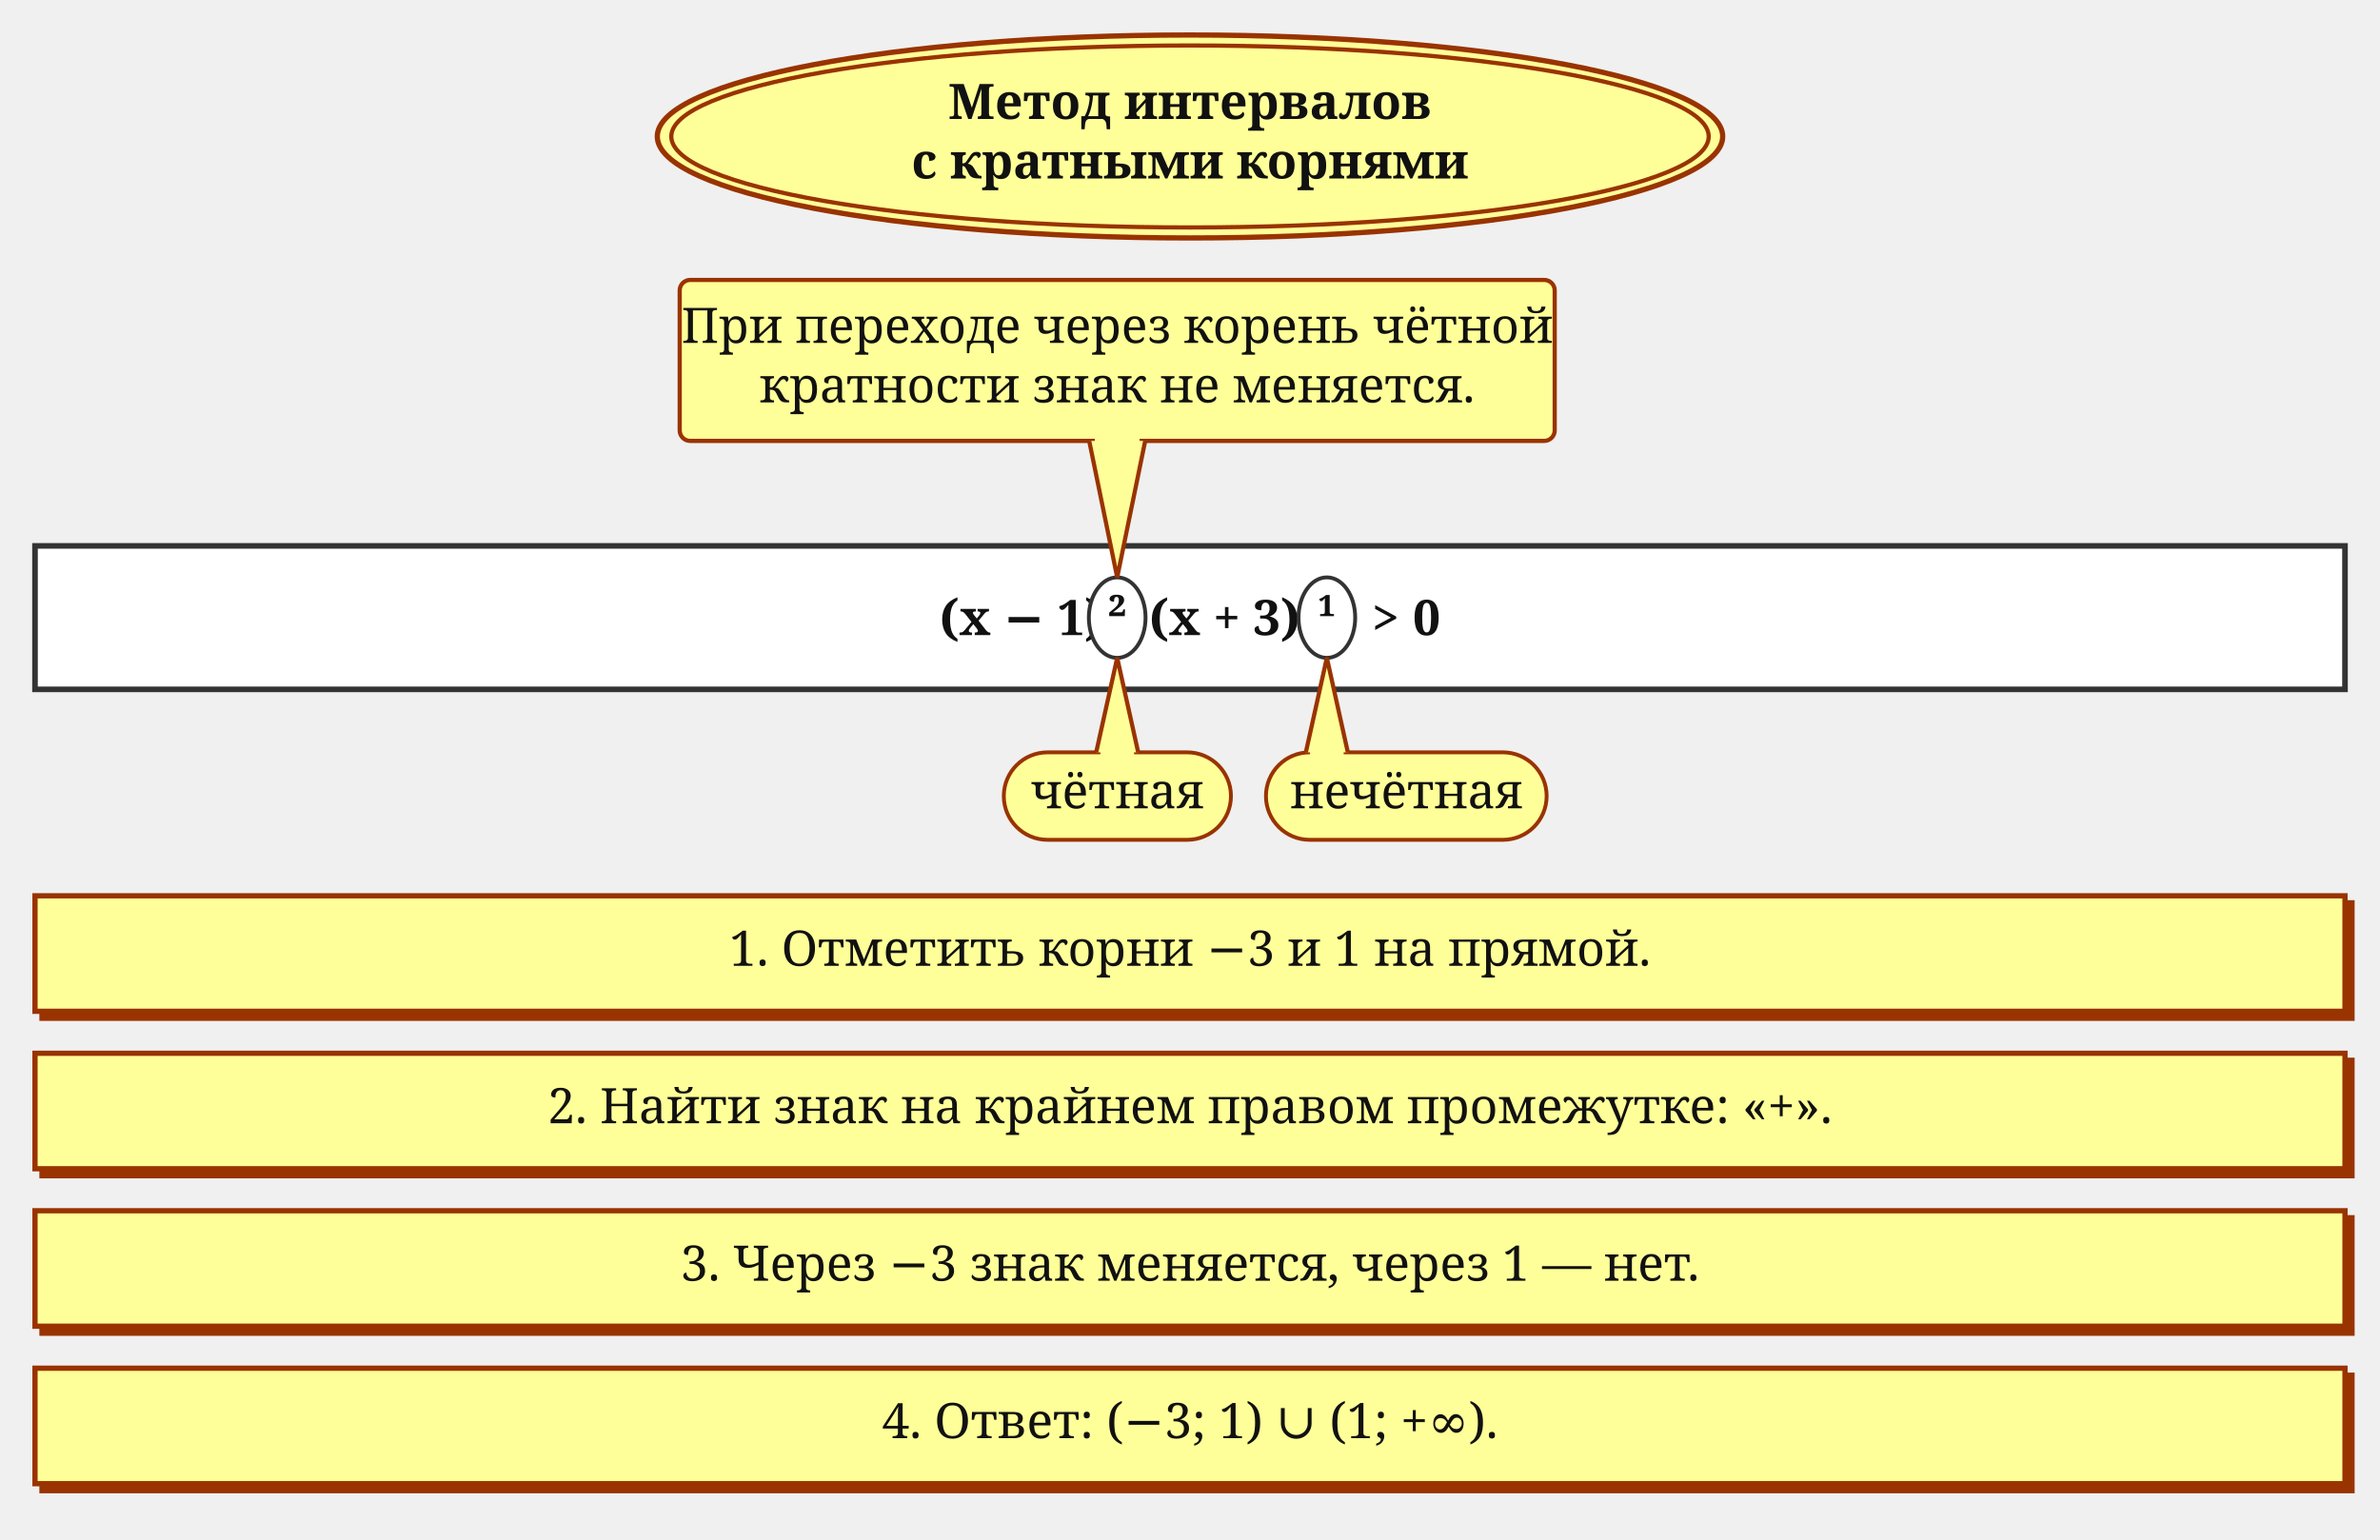
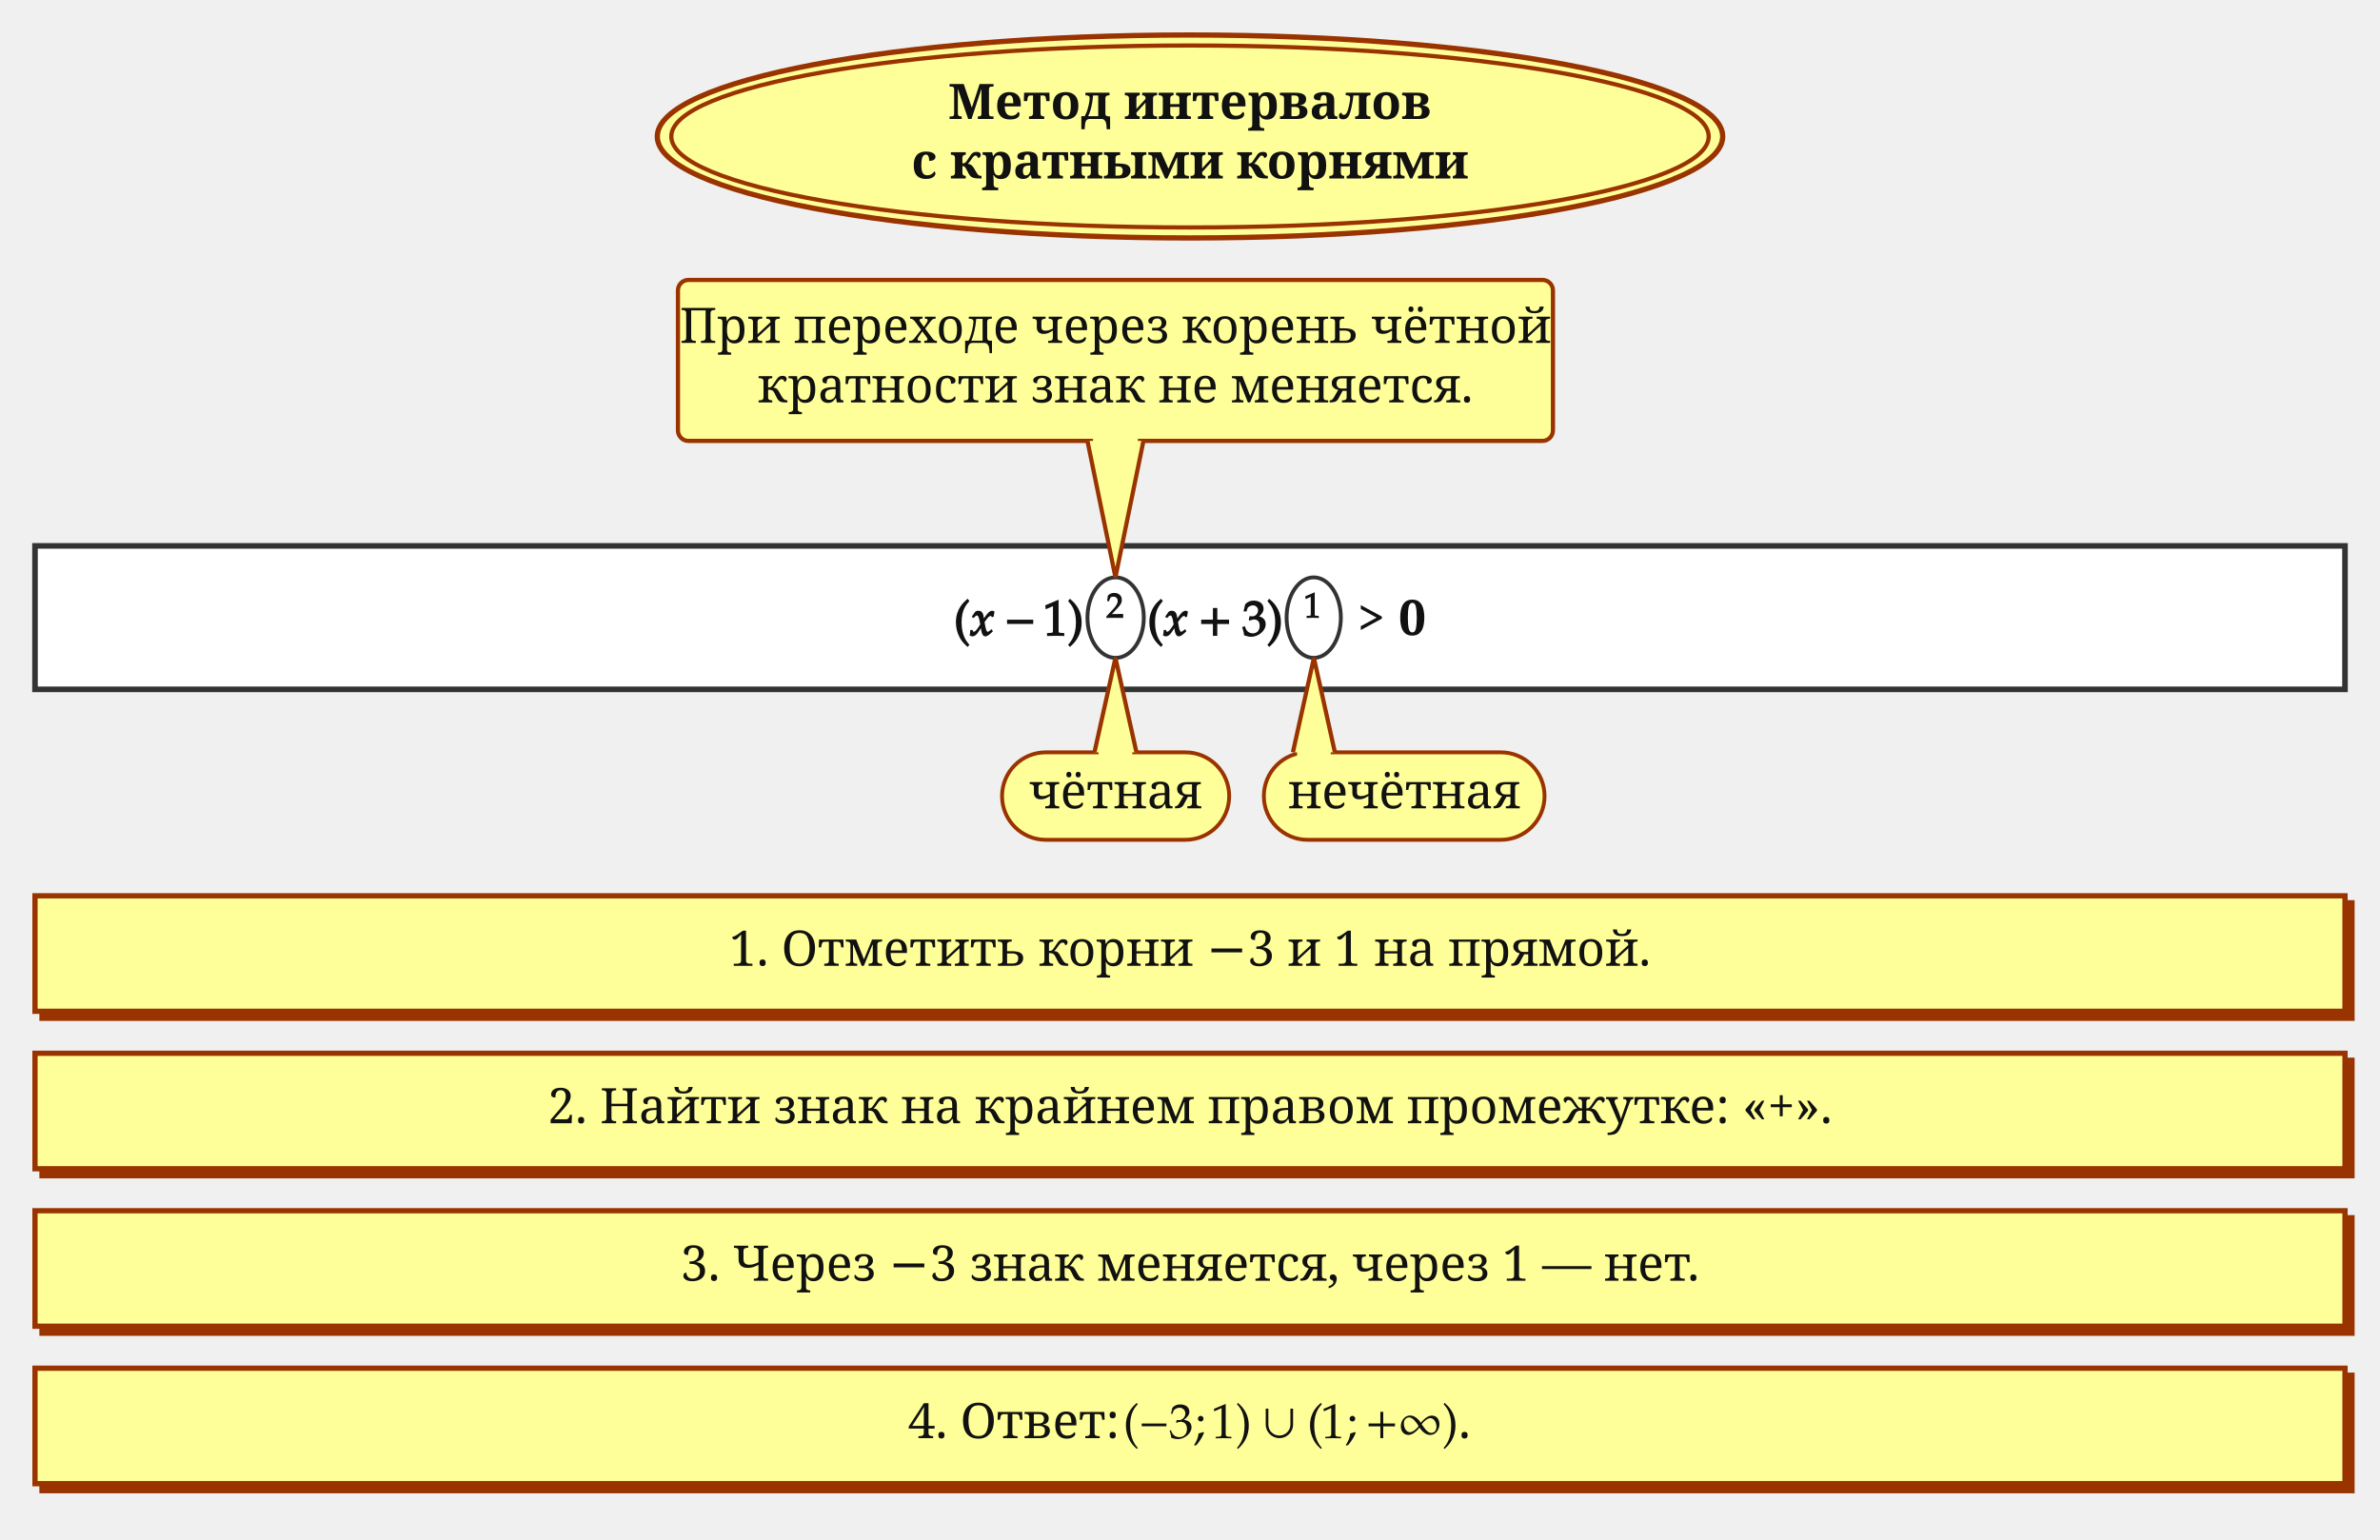
<svg xmlns="http://www.w3.org/2000/svg" width="680" height="440" viewBox="0 0 680 440" font-family="PT Serif, serif">
  <g transform="translate(0.0,0.0)">
    <ellipse cx="340.0" cy="39.0" rx="152.2" ry="29.0" fill="#FFFF99" stroke="#993300" stroke-width="1.5" />
    <ellipse cx="340.0" cy="39.0" rx="148.2" ry="26.0" fill="none" stroke="#993300" stroke-width="1.2" />
    <text x="340.0" y="34.0" font-size="14" text-anchor="middle" font-weight="bold" fill="#111">Метод интервалов</text>
    <text x="340.0" y="51.0" font-size="14" text-anchor="middle" font-weight="bold" fill="#111">с кратными корнями</text>
    <g transform="translate(10.0,80.0)">
      <rect x="0.0" y="76.0" width="660.0" height="41.0" rx="0" fill="#FFFFFF" stroke="#333333" stroke-width="1.6" />
-       <text x="258.4" y="101.5" font-size="14" text-anchor="start" font-weight="bold" fill="#111">(x − 1)</text>
-       <rect x="301.1" y="85.0" width="16.2" height="23.0" rx="11.5" fill="#fff" stroke="#333333" stroke-width="1.1" />
-       <text x="309.2" y="101.5" font-size="14" text-anchor="middle" font-weight="bold" fill="#111">²</text>
-       <text x="318.3" y="101.5" font-size="14" text-anchor="start" font-weight="bold" fill="#111">(x + 3)</text>
-       <rect x="361.0" y="85.0" width="16.2" height="23.0" rx="11.5" fill="#fff" stroke="#333333" stroke-width="1.1" />
-       <text x="369.1" y="101.5" font-size="14" text-anchor="middle" font-weight="bold" fill="#111">¹</text>
-       <text x="378.2" y="101.5" font-size="14" text-anchor="start" font-weight="bold" fill="#111"> </text>
-       <text x="382.0" y="101.5" font-size="14" text-anchor="start" font-weight="bold" fill="#111">&gt;</text>
-       <text x="389.9" y="101.5" font-size="14" text-anchor="start" font-weight="bold" fill="#111"> </text>
-       <text x="393.7" y="101.5" font-size="14" text-anchor="start" font-weight="bold" fill="#111">0</text>
-       <rect x="184.2" y="0.0" width="250.0" height="46.0" rx="3" fill="#FFFF99" stroke="#993300" stroke-width="1.2" />
+       <svg x="262.48" y="91.41" width="37.18" height="13.17" viewBox="0 -720.5 2655.4 941" overflow="visible" color="#111">
+         <g stroke="currentColor" fill="currentColor" stroke-width="30" transform="scale(1,-1)">
+           <g transform="translate(0 -5.5)">
+             <path d="M146 266C146 526 243 632 301 700L282 726C225 675 60 542 60 266C60 159 85 58 133-32C168-99 200-138 282-215L301-194C255-137 146-15 146 266Z" />
+           </g>
+           <g transform="translate(332,0)">
+             <path d="M9 1C24-7 40-11 52-11C85-11 124 18 155 65L231 182L242 113C255 28 278-11 314-11C336-11 368 6 400 35L449 79L440 98C404 68 379 53 363 53C348 53 335 63 325 83C316 102 305 139 300 168L282 269L317 318C364 383 391 406 422 406C438 406 450 398 455 383L469 387L484 472C472 479 463 482 454 482C414 482 374 446 312 354L275 299L269 347C257 446 230 482 171 482C145 482 123 474 114 461L56 378L73 368C103 402 123 416 142 416C175 416 197 375 214 277L225 215L185 153C142 86 108 54 80 54C65 54 54 58 52 63L41 91L21 88C21 53 13 27 9 1Z" />
+           </g>
+           <g transform="translate(1053.2,0)">
+             <path d="M555 243L555 299L51 299L51 243Z" />
+           </g>
+           <g transform="translate(1880.4,0)">
+             <path d="M362-3L362 27L310 30C255 33 245 44 245 96L245 700L4 598L11 548L161 614L161 96C161 44 150 33 96 30L40 27L40-3C194 0 194 0 205 0C236 0 346-3 362-3Z" />
+           </g>
+           <g transform="translate(2323.4,0) translate(0 -5.5)">
+             <path d="M51 726L32 700C87 636 187 526 187 266C187-10 83-131 32-194L51-215C104-165 273-23 273 265C273 542 108 675 51 726Z" />
+           </g>
+         </g>
+       </svg>
+       <rect x="300.7" y="85.0" width="16.1" height="23.0" rx="11.5" fill="#fff" stroke="#333333" stroke-width="1.1" />
+       <svg x="305.65" y="89.60" width="6.10" height="11.90" viewBox="0 -850.2 435.8 850.2" overflow="visible" color="#111">
+         <g stroke="currentColor" fill="currentColor" stroke-width="30" transform="scale(1,-1)">
+           <g transform="translate(33,363) scale(0.707)">
+             <path d="M16 23L16-3C203-3 203 0 239 0C275 0 275-3 468-3L468 82C353 77 307 81 122 77L304 270C401 373 431 428 431 503C431 618 353 689 226 689C154 689 105 669 56 619L39 483L68 483L81 529C97 587 133 612 200 612C286 612 341 558 341 473C341 398 299 324 186 204Z" />
+           </g>
+         </g>
+       </svg>
+       <svg x="317.75" y="91.41" width="38.84" height="13.17" viewBox="0 -720.5 2774.4 941" overflow="visible" color="#111">
+         <g stroke="currentColor" fill="currentColor" stroke-width="30" transform="scale(1,-1)">
+           <g transform="translate(0 -5.5)">
+             <path d="M146 266C146 526 243 632 301 700L282 726C225 675 60 542 60 266C60 159 85 58 133-32C168-99 200-138 282-215L301-194C255-137 146-15 146 266Z" />
+           </g>
+           <g transform="translate(332,0)">
+             <path d="M9 1C24-7 40-11 52-11C85-11 124 18 155 65L231 182L242 113C255 28 278-11 314-11C336-11 368 6 400 35L449 79L440 98C404 68 379 53 363 53C348 53 335 63 325 83C316 102 305 139 300 168L282 269L317 318C364 383 391 406 422 406C438 406 450 398 455 383L469 387L484 472C472 479 463 482 454 482C414 482 374 446 312 354L275 299L269 347C257 446 230 482 171 482C145 482 123 474 114 461L56 378L73 368C103 402 123 416 142 416C175 416 197 375 214 277L225 215L185 153C142 86 108 54 80 54C65 54 54 58 52 63L41 91L21 88C21 53 13 27 9 1Z" />
+           </g>
+           <g transform="translate(1053.2,0)">
+             <path d="M604 241L604 300L364 300L364 538L305 538L305 300L65 300L65 241L305 241L305 0L364 0L364 241Z" />
+           </g>
+           <g transform="translate(1943.4,0)">
+             <path d="M462 224C462 345 355 366 308 374C388 436 418 482 418 541C418 630 344 689 233 689C165 689 120 670 72 622L43 498L74 498L92 554C103 588 166 622 218 622C283 622 336 569 336 506C336 431 277 368 206 368C198 368 187 369 174 370L159 371L147 318L154 312C192 329 211 334 238 334C321 334 369 281 369 190C369 88 308 21 215 21C169 21 128 36 98 64C74 86 61 109 42 163L15 153C36 92 44 56 50 6C103-12 147-20 184-20C307-20 462 87 462 224Z" />
+           </g>
+           <g transform="translate(2442.4,0) translate(0 -5.5)">
+             <path d="M51 726L32 700C87 636 187 526 187 266C187-10 83-131 32-194L51-215C104-165 273-23 273 265C273 542 108 675 51 726Z" />
+           </g>
+         </g>
+       </svg>
+       <rect x="357.6" y="85.0" width="15.5" height="23.0" rx="11.5" fill="#fff" stroke="#333333" stroke-width="1.1" />
+       <svg x="362.60" y="89.49" width="5.55" height="12.01" viewBox="0 -858 396.2 858" overflow="visible" color="#111">
+         <g stroke="currentColor" fill="currentColor" stroke-width="30" transform="scale(1,-1)">
+           <g transform="translate(33,363) scale(0.707)">
+             <path d="M362-3L362 27L310 30C255 33 245 44 245 96L245 700L4 598L11 548L161 614L161 96C161 44 150 33 96 30L40 27L40-3C194 0 194 0 205 0C236 0 346-3 362-3Z" />
+           </g>
+         </g>
+       </svg>
+       <text x="374.1" y="101.5" font-size="14" text-anchor="start" font-weight="bold" fill="#111"> </text>
+       <text x="377.9" y="101.5" font-size="14" text-anchor="start" font-weight="bold" fill="#111">&gt;</text>
+       <text x="385.8" y="101.5" font-size="14" text-anchor="start" font-weight="bold" fill="#111"> </text>
+       <text x="389.6" y="101.5" font-size="14" text-anchor="start" font-weight="bold" fill="#111">0</text>
+       <rect x="183.7" y="0.0" width="250.0" height="46.0" rx="3" fill="#FFFF99" stroke="#993300" stroke-width="1.2" />
      <g data-k="tail">
-         <path d="M301.2,46.0L309.2,85.0L317.2,46.0" fill="#FFFF99" stroke="#993300" stroke-width="1.2" />
-         <line x1="302.8" y1="46.0" x2="315.6" y2="46.0" stroke="#FFFF99" stroke-width="2.8" />
+         <path d="M300.7,46.0L308.7,85.0L316.7,46.0" fill="#FFFF99" stroke="#993300" stroke-width="1.2" />
+         <line x1="302.3" y1="46.0" x2="315.1" y2="46.0" stroke="#FFFF99" stroke-width="2.8" />
      </g>
-       <text x="309.2" y="18.0" font-size="14" text-anchor="middle" fill="#111">При переходе через корень чётной</text>
-       <text x="309.2" y="35.0" font-size="14" text-anchor="middle" fill="#111">кратности знак не меняется.</text>
-       <rect x="276.8" y="135.0" width="64.9" height="25.0" rx="12.5" fill="#FFFF99" stroke="#993300" stroke-width="1.1" />
+       <text x="308.7" y="18.0" font-size="14" text-anchor="middle" fill="#111">При переходе через корень чётной</text>
+       <text x="308.7" y="35.0" font-size="14" text-anchor="middle" fill="#111">кратности знак не меняется.</text>
+       <rect x="276.3" y="135.0" width="64.9" height="25.0" rx="12.5" fill="#FFFF99" stroke="#993300" stroke-width="1.1" />
      <g data-k="tail">
-         <path d="M303.2,135.0L309.2,108.0L315.2,135.0" fill="#FFFF99" stroke="#993300" stroke-width="1.2" />
-         <line x1="304.4" y1="135.0" x2="314.0" y2="135.0" stroke="#FFFF99" stroke-width="2.8" />
+         <path d="M302.7,135.0L308.7,108.0L314.7,135.0" fill="#FFFF99" stroke="#993300" stroke-width="1.2" />
+         <line x1="303.9" y1="135.0" x2="313.5" y2="135.0" stroke="#FFFF99" stroke-width="2.8" />
      </g>
-       <text x="309.2" y="151.0" font-size="14" text-anchor="middle" fill="#111">чётная</text>
-       <rect x="351.7" y="135.0" width="80.2" height="25.0" rx="12.5" fill="#FFFF99" stroke="#993300" stroke-width="1.1" />
+       <text x="308.7" y="151.0" font-size="14" text-anchor="middle" fill="#111">чётная</text>
+       <rect x="351.1" y="135.0" width="80.2" height="25.0" rx="12.5" fill="#FFFF99" stroke="#993300" stroke-width="1.1" />
      <g data-k="tail">
-         <path d="M363.1,135.0L369.1,108.0L375.1,135.0" fill="#FFFF99" stroke="#993300" stroke-width="1.2" />
-         <line x1="364.3" y1="135.0" x2="373.9" y2="135.0" stroke="#FFFF99" stroke-width="2.8" />
+         <path d="M359.4,135.0L365.4,108.0L371.4,135.0" fill="#FFFF99" stroke="#993300" stroke-width="1.2" />
+         <line x1="360.6" y1="135.0" x2="370.2" y2="135.0" stroke="#FFFF99" stroke-width="2.8" />
      </g>
-       <text x="391.8" y="151.0" font-size="14" text-anchor="middle" fill="#111">нечётная</text>
+       <text x="391.2" y="151.0" font-size="14" text-anchor="middle" fill="#111">нечётная</text>
    </g>
    <g class="memo">
      <rect x="12.0" y="258.0" width="660.0" height="33.0" rx="0" fill="#993300" stroke="#993300" stroke-width="1.5" />
      <rect x="10.0" y="256.0" width="660.0" height="33.0" rx="0" fill="#FFFF99" stroke="#993300" stroke-width="1.5" />
      <g class="memo-t">
        <text x="340.0" y="276.0" font-size="14" text-anchor="middle" fill="#111">1. Отметить корни −3 и 1 на прямой.</text>
      </g>
    </g>
    <g class="memo">
      <rect x="12.0" y="303.0" width="660.0" height="33.0" rx="0" fill="#993300" stroke="#993300" stroke-width="1.5" />
      <rect x="10.0" y="301.0" width="660.0" height="33.0" rx="0" fill="#FFFF99" stroke="#993300" stroke-width="1.5" />
      <g class="memo-t">
        <text x="340.0" y="321.0" font-size="14" text-anchor="middle" fill="#111">2. Найти знак на крайнем правом промежутке: «+».</text>
      </g>
    </g>
    <g class="memo">
      <rect x="12.0" y="348.0" width="660.0" height="33.0" rx="0" fill="#993300" stroke="#993300" stroke-width="1.5" />
      <rect x="10.0" y="346.0" width="660.0" height="33.0" rx="0" fill="#FFFF99" stroke="#993300" stroke-width="1.5" />
      <g class="memo-t">
        <text x="340.0" y="366.0" font-size="14" text-anchor="middle" fill="#111">3. Через −3 знак меняется, через 1 — нет.</text>
      </g>
    </g>
    <g class="memo">
      <rect x="12.0" y="393.0" width="660.0" height="33.0" rx="0" fill="#993300" stroke="#993300" stroke-width="1.5" />
      <rect x="10.0" y="391.0" width="660.0" height="33.0" rx="0" fill="#FFFF99" stroke="#993300" stroke-width="1.5" />
      <g class="memo-t">
-         <text x="340.0" y="411.0" font-size="14" text-anchor="middle" fill="#111">4. Ответ: (−3; 1) ∪ (1; +∞).</text>
+         <text x="259.4" y="411.0" font-size="14" text-anchor="start" fill="#111">4. Ответ:</text>
+         <svg x="320.84" y="400.91" width="95.84" height="13.17" viewBox="0 -720.5 6845.8 941" overflow="visible" color="#111">
+           <g stroke="currentColor" fill="currentColor" stroke-width="0" transform="scale(1,-1)">
+             <g transform="translate(0 -5.5)">
+               <path d="M146 266C146 526 243 632 301 700L282 726C225 675 60 542 60 266C60 159 85 58 133-32C168-99 200-138 282-215L301-194C255-137 146-15 146 266Z" />
+             </g>
+             <g transform="translate(332,0)">
+               <path d="M555 243L555 299L51 299L51 243Z" />
+             </g>
+             <g transform="translate(937,0)">
+               <path d="M462 224C462 345 355 366 308 374C388 436 418 482 418 541C418 630 344 689 233 689C165 689 120 670 72 622L43 498L74 498L92 554C103 588 166 622 218 622C283 622 336 569 336 506C336 431 277 368 206 368C198 368 187 369 174 370L159 371L147 318L154 312C192 329 211 334 238 334C321 334 369 281 369 190C369 88 308 21 215 21C169 21 128 36 98 64C74 86 61 109 42 163L15 153C36 92 44 56 50 6C103-12 147-20 184-20C307-20 462 87 462 224Z" />
+             </g>
+             <g transform="translate(1436,0)">
+               <path d="M204 125C177 116 159 110 106 95C99 19 74-46 16-142L30-153L71-134C152-29 190 34 218 111M150 456C120 456 93 428 93 398C93 368 120 340 149 340C181 340 209 367 209 397C209 428 181 456 150 456Z" />
+             </g>
+             <g transform="translate(1851.7,0)">
+               <path d="M362-3L362 27L310 30C255 33 245 44 245 96L245 700L4 598L11 548L161 614L161 96C161 44 150 33 96 30L40 27L40-3C194 0 194 0 205 0C236 0 346-3 362-3Z" />
+             </g>
+             <g transform="translate(2294.7,0) translate(0 -5.5)">
+               <path d="M51 726L32 700C87 636 187 526 187 266C187-10 83-131 32-194L51-215C104-165 273-23 273 265C273 542 108 675 51 726Z" />
+             </g>
+             <g transform="translate(2848.9,0)">
+               <path d="M623 278L623 603L569 603L569 274C569 162 472 54 344 54C223 54 119 148 119 274L119 603L65 603L65 278C65 121 196 0 345 0C495 0 623 121 623 278Z" />
+             </g>
+             <g transform="translate(3758.1,0) translate(0 -5.5)">
+               <path d="M146 266C146 526 243 632 301 700L282 726C225 675 60 542 60 266C60 159 85 58 133-32C168-99 200-138 282-215L301-194C255-137 146-15 146 266Z" />
+             </g>
+             <g transform="translate(4090.1,0)">
+               <path d="M362-3L362 27L310 30C255 33 245 44 245 96L245 700L4 598L11 548L161 614L161 96C161 44 150 33 96 30L40 27L40-3C194 0 194 0 205 0C236 0 346-3 362-3Z" />
+             </g>
+             <g transform="translate(4533.1,0)">
+               <path d="M204 125C177 116 159 110 106 95C99 19 74-46 16-142L30-153L71-134C152-29 190 34 218 111M150 456C120 456 93 428 93 398C93 368 120 340 149 340C181 340 209 367 209 397C209 428 181 456 150 456Z" />
+             </g>
+             <g transform="translate(4948.8,0)">
+               <path d="M604 241L604 300L364 300L364 538L305 538L305 300L65 300L65 241L305 241L305 0L364 0L364 241Z" />
+             </g>
+             <g transform="translate(5616.8,0)">
+               <path d="M843 284C843 380 792 461 687 461C600 461 516 378 463 315C419 387 334 463 245 463C129 463 55 352 55 244C55 148 109 66 213 66C296 66 389 152 436 216C485 143 561 65 655 65C771 65 843 179 843 284M783 236C783 166 748 108 673 108C594 108 522 226 481 284C513 332 597 409 656 409C740 409 783 307 783 236M418 245C387 198 301 122 243 122C159 122 117 224 117 296C117 366 153 424 229 424C300 424 387 304 418 245Z" />
+             </g>
+             <g transform="translate(6513.8,0) translate(0 -5.5)">
+               <path d="M51 726L32 700C87 636 187 526 187 266C187-10 83-131 32-194L51-215C104-165 273-23 273 265C273 542 108 675 51 726Z" />
+             </g>
+           </g>
+         </svg>
+         <text x="416.7" y="411.0" font-size="14" text-anchor="start" fill="#111">.</text>
      </g>
    </g>
  </g>
</svg>
